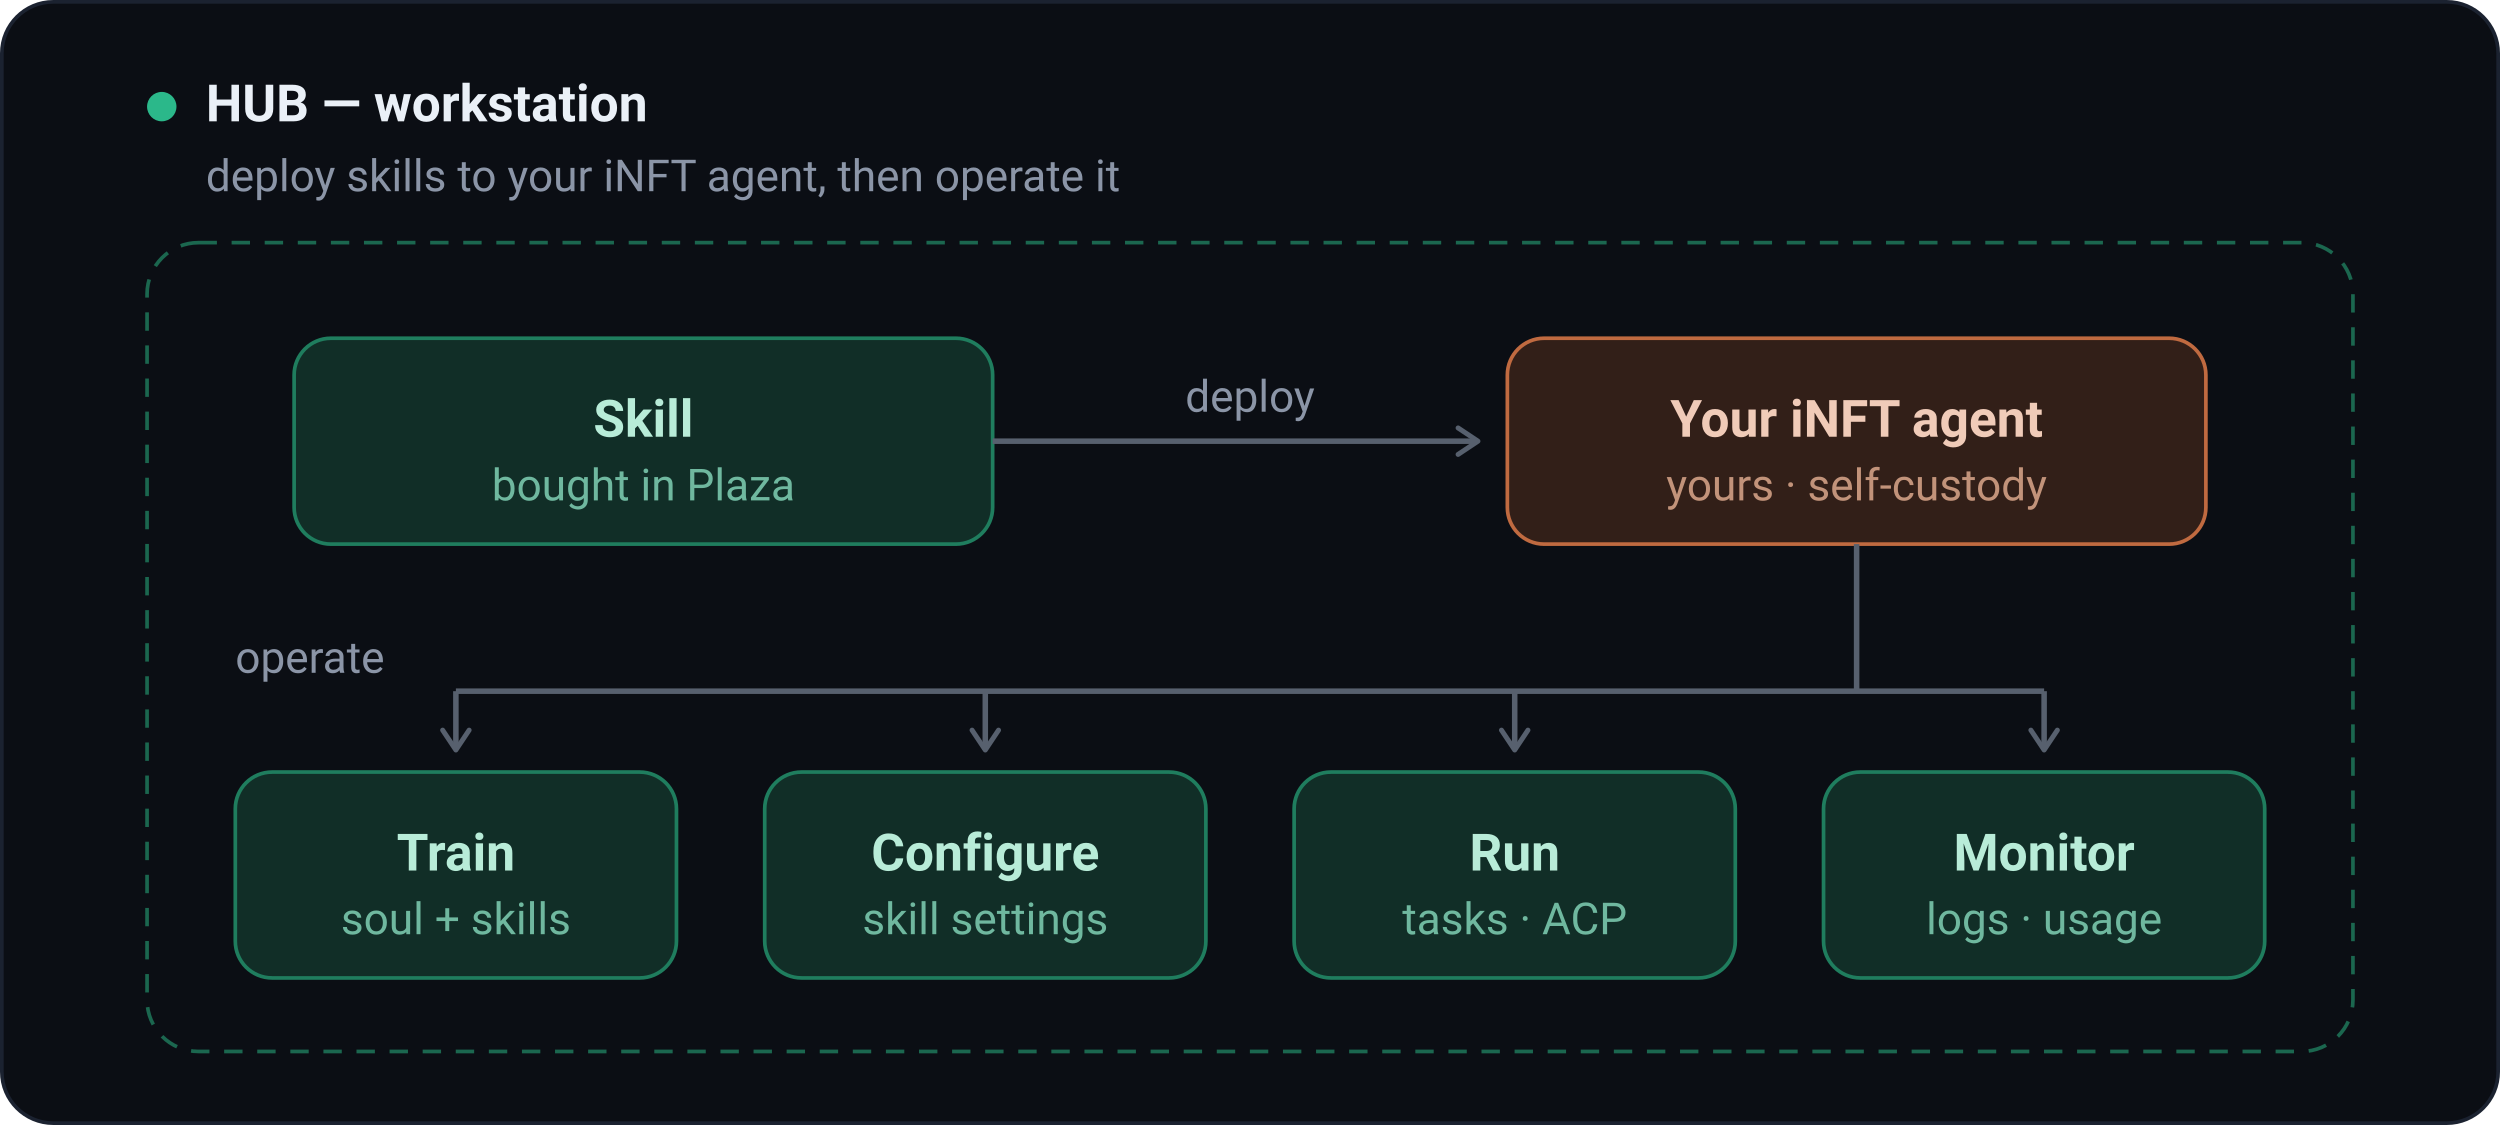
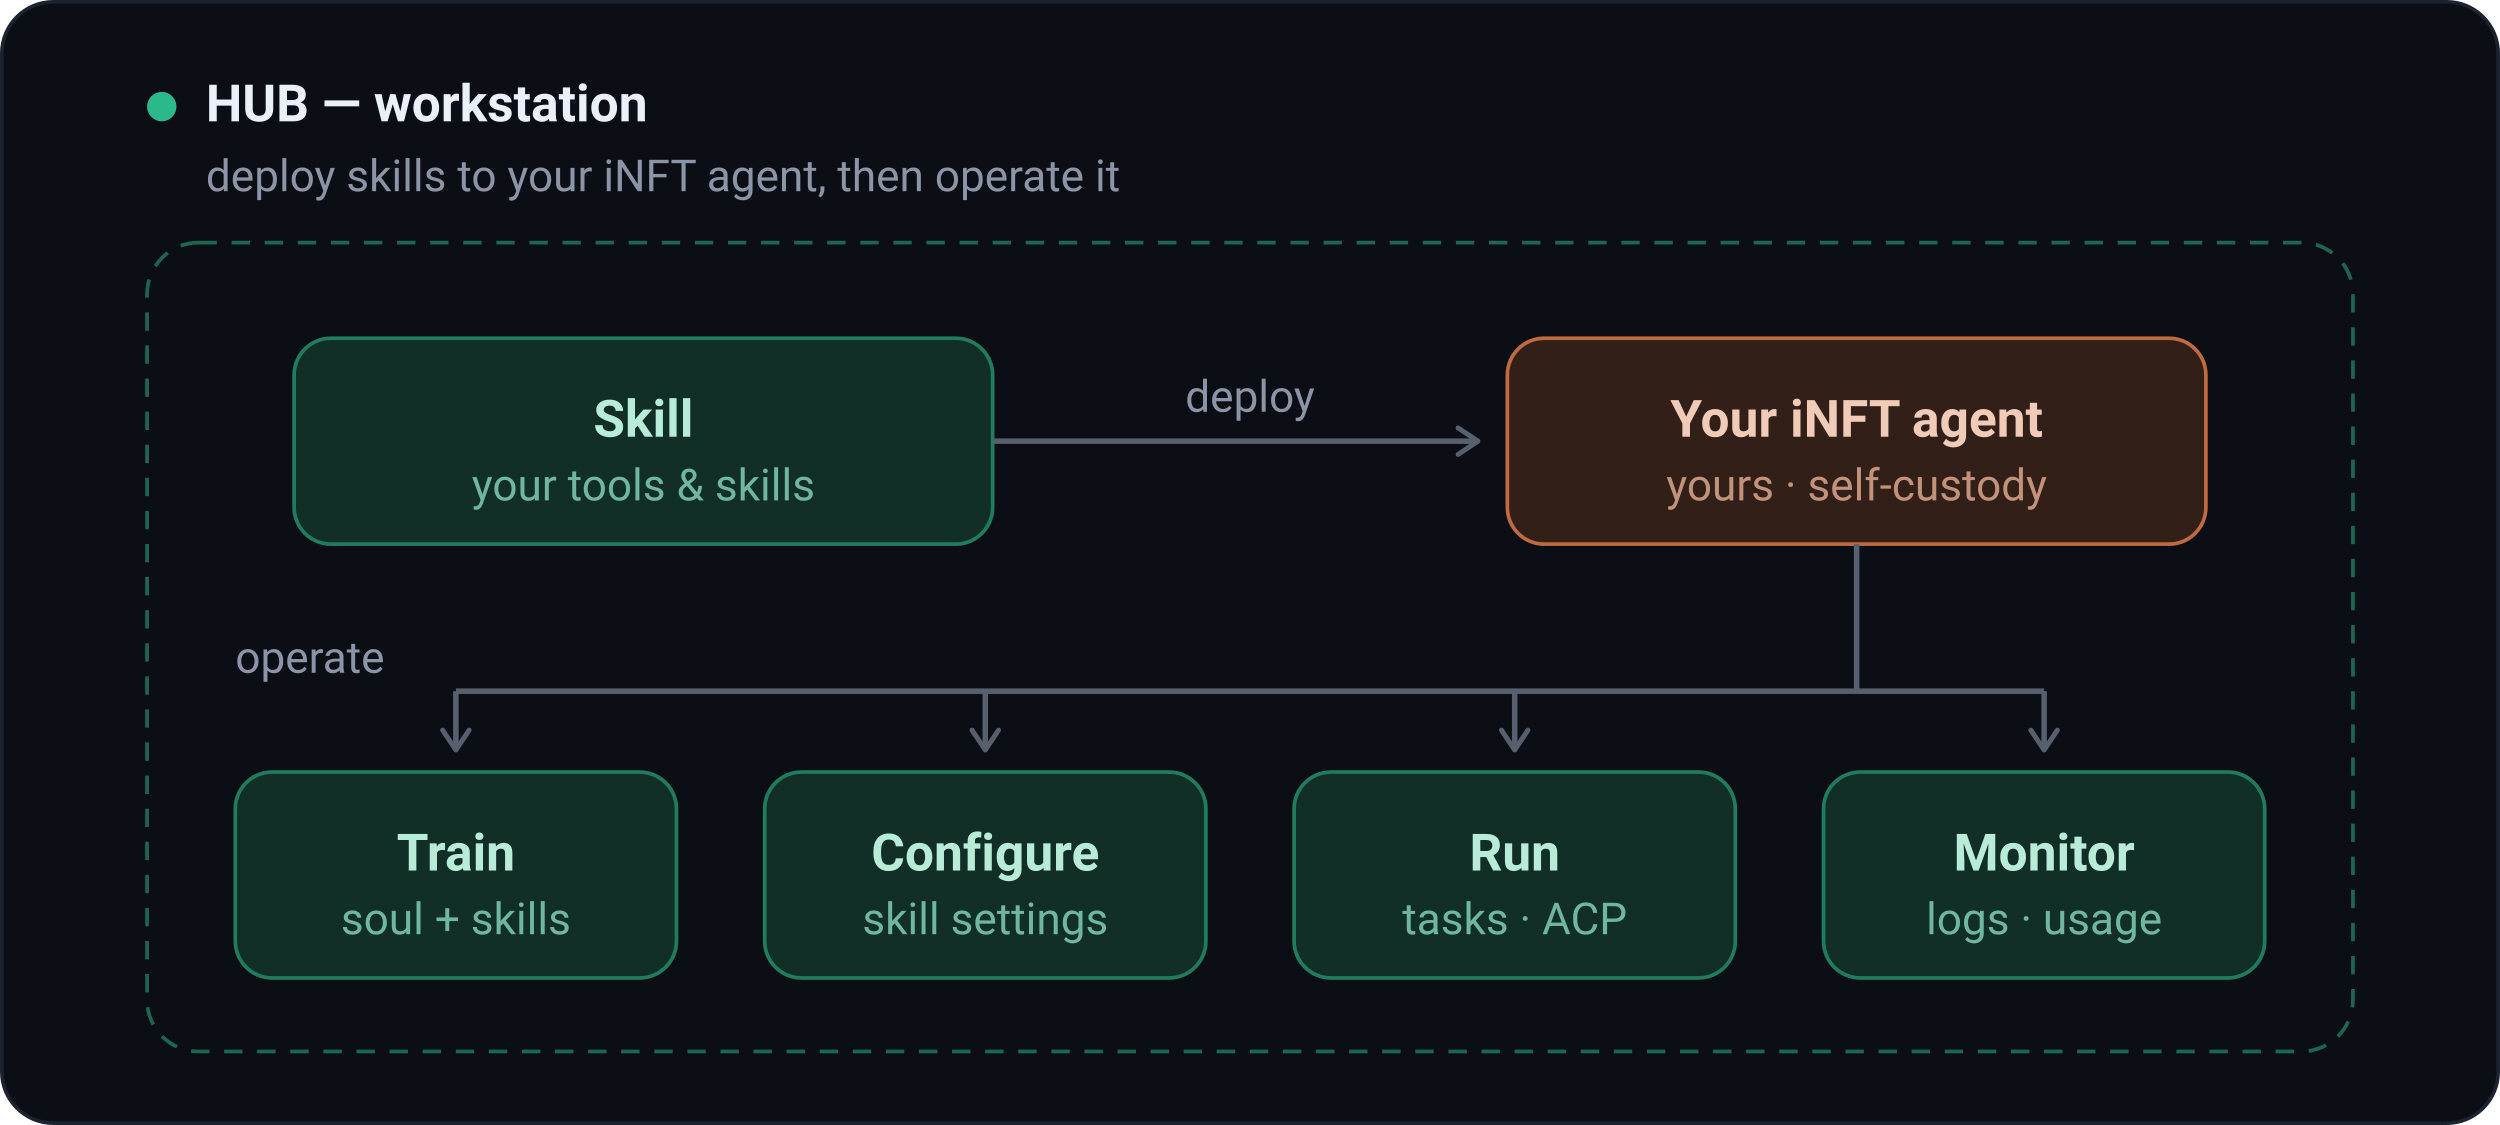
<svg xmlns="http://www.w3.org/2000/svg" width="100%" viewBox="0 0 680 306" font-family="-apple-system,BlinkMacSystemFont,'Segoe UI',Roboto,Helvetica,Arial,sans-serif" role="img">
  <defs>
    <marker id="ar" viewBox="0 0 10 10" refX="8" refY="5" markerWidth="6" markerHeight="6" orient="auto-start-reverse">
      <path d="M2 1L8 5L2 9" fill="none" stroke="#57606e" stroke-width="1.5" stroke-linecap="round" stroke-linejoin="round" />
    </marker>
  </defs>
  <rect x="0.5" y="0.5" width="679" height="305" rx="14" fill="#0b0e14" stroke="#1b2230" />
  <circle cx="44" cy="29" r="4" fill="#2bb88a" />
  <text x="56" y="33" fill="#eaf0f7" font-size="14" font-weight="600">HUB — workstation</text>
  <text x="56" y="52" fill="#8b95a7" font-size="12">deploy skills to your iNFT agent, then operate it</text>
  <rect x="40" y="66" width="600" height="220" rx="14" fill="none" stroke="#1f7d5e" stroke-width="1" stroke-dasharray="5 4" opacity="0.8" />
  <rect x="80" y="92" width="190" height="56" rx="10" fill="#112e27" stroke="#1f7d5e" />
  <text x="175" y="114" text-anchor="middle" dominant-baseline="central" fill="#b8ecd8" font-size="14" font-weight="600">Skill</text>
-   <text x="175" y="132" text-anchor="middle" dominant-baseline="central" fill="#6fb89f" font-size="12">bought in Plaza</text>
+   <text x="175" y="132" text-anchor="middle" dominant-baseline="central" fill="#6fb89f" font-size="12">your tools &amp; skills</text>
  <rect x="410" y="92" width="190" height="56" rx="10" fill="#321f18" stroke="#c06a40" />
  <text x="505" y="114" text-anchor="middle" dominant-baseline="central" fill="#f0cbb8" font-size="14" font-weight="600">Your iNFT agent</text>
  <text x="505" y="132" text-anchor="middle" dominant-baseline="central" fill="#c2937a" font-size="12">yours · self-custody</text>
  <text x="340" y="112" text-anchor="middle" fill="#8b95a7" font-size="12">deploy</text>
  <line x1="270" y1="120" x2="402" y2="120" stroke="#57606e" stroke-width="1.5" marker-end="url(#ar)" />
  <line x1="505" y1="148" x2="505" y2="188" stroke="#57606e" stroke-width="1.5" />
  <line x1="124" y1="188" x2="556" y2="188" stroke="#57606e" stroke-width="1.5" />
  <text x="64" y="183" fill="#8b95a7" font-size="12">operate</text>
  <line x1="124" y1="188" x2="124" y2="204" stroke="#57606e" stroke-width="1.5" marker-end="url(#ar)" />
  <line x1="268" y1="188" x2="268" y2="204" stroke="#57606e" stroke-width="1.5" marker-end="url(#ar)" />
  <line x1="412" y1="188" x2="412" y2="204" stroke="#57606e" stroke-width="1.5" marker-end="url(#ar)" />
  <line x1="556" y1="188" x2="556" y2="204" stroke="#57606e" stroke-width="1.5" marker-end="url(#ar)" />
  <rect x="64" y="210" width="120" height="56" rx="10" fill="#112e27" stroke="#1f7d5e" />
  <text x="124" y="232" text-anchor="middle" dominant-baseline="central" fill="#b8ecd8" font-size="14" font-weight="600">Train</text>
  <text x="124" y="250" text-anchor="middle" dominant-baseline="central" fill="#6fb89f" font-size="12">soul + skills</text>
  <rect x="208" y="210" width="120" height="56" rx="10" fill="#112e27" stroke="#1f7d5e" />
  <text x="268" y="232" text-anchor="middle" dominant-baseline="central" fill="#b8ecd8" font-size="14" font-weight="600">Configure</text>
  <text x="268" y="250" text-anchor="middle" dominant-baseline="central" fill="#6fb89f" font-size="12">skill settings</text>
  <rect x="352" y="210" width="120" height="56" rx="10" fill="#112e27" stroke="#1f7d5e" />
  <text x="412" y="232" text-anchor="middle" dominant-baseline="central" fill="#b8ecd8" font-size="14" font-weight="600">Run</text>
  <text x="412" y="250" text-anchor="middle" dominant-baseline="central" fill="#6fb89f" font-size="12">tasks · ACP</text>
  <rect x="496" y="210" width="120" height="56" rx="10" fill="#112e27" stroke="#1f7d5e" />
  <text x="556" y="232" text-anchor="middle" dominant-baseline="central" fill="#b8ecd8" font-size="14" font-weight="600">Monitor</text>
  <text x="556" y="250" text-anchor="middle" dominant-baseline="central" fill="#6fb89f" font-size="12">logs · usage</text>
</svg>
